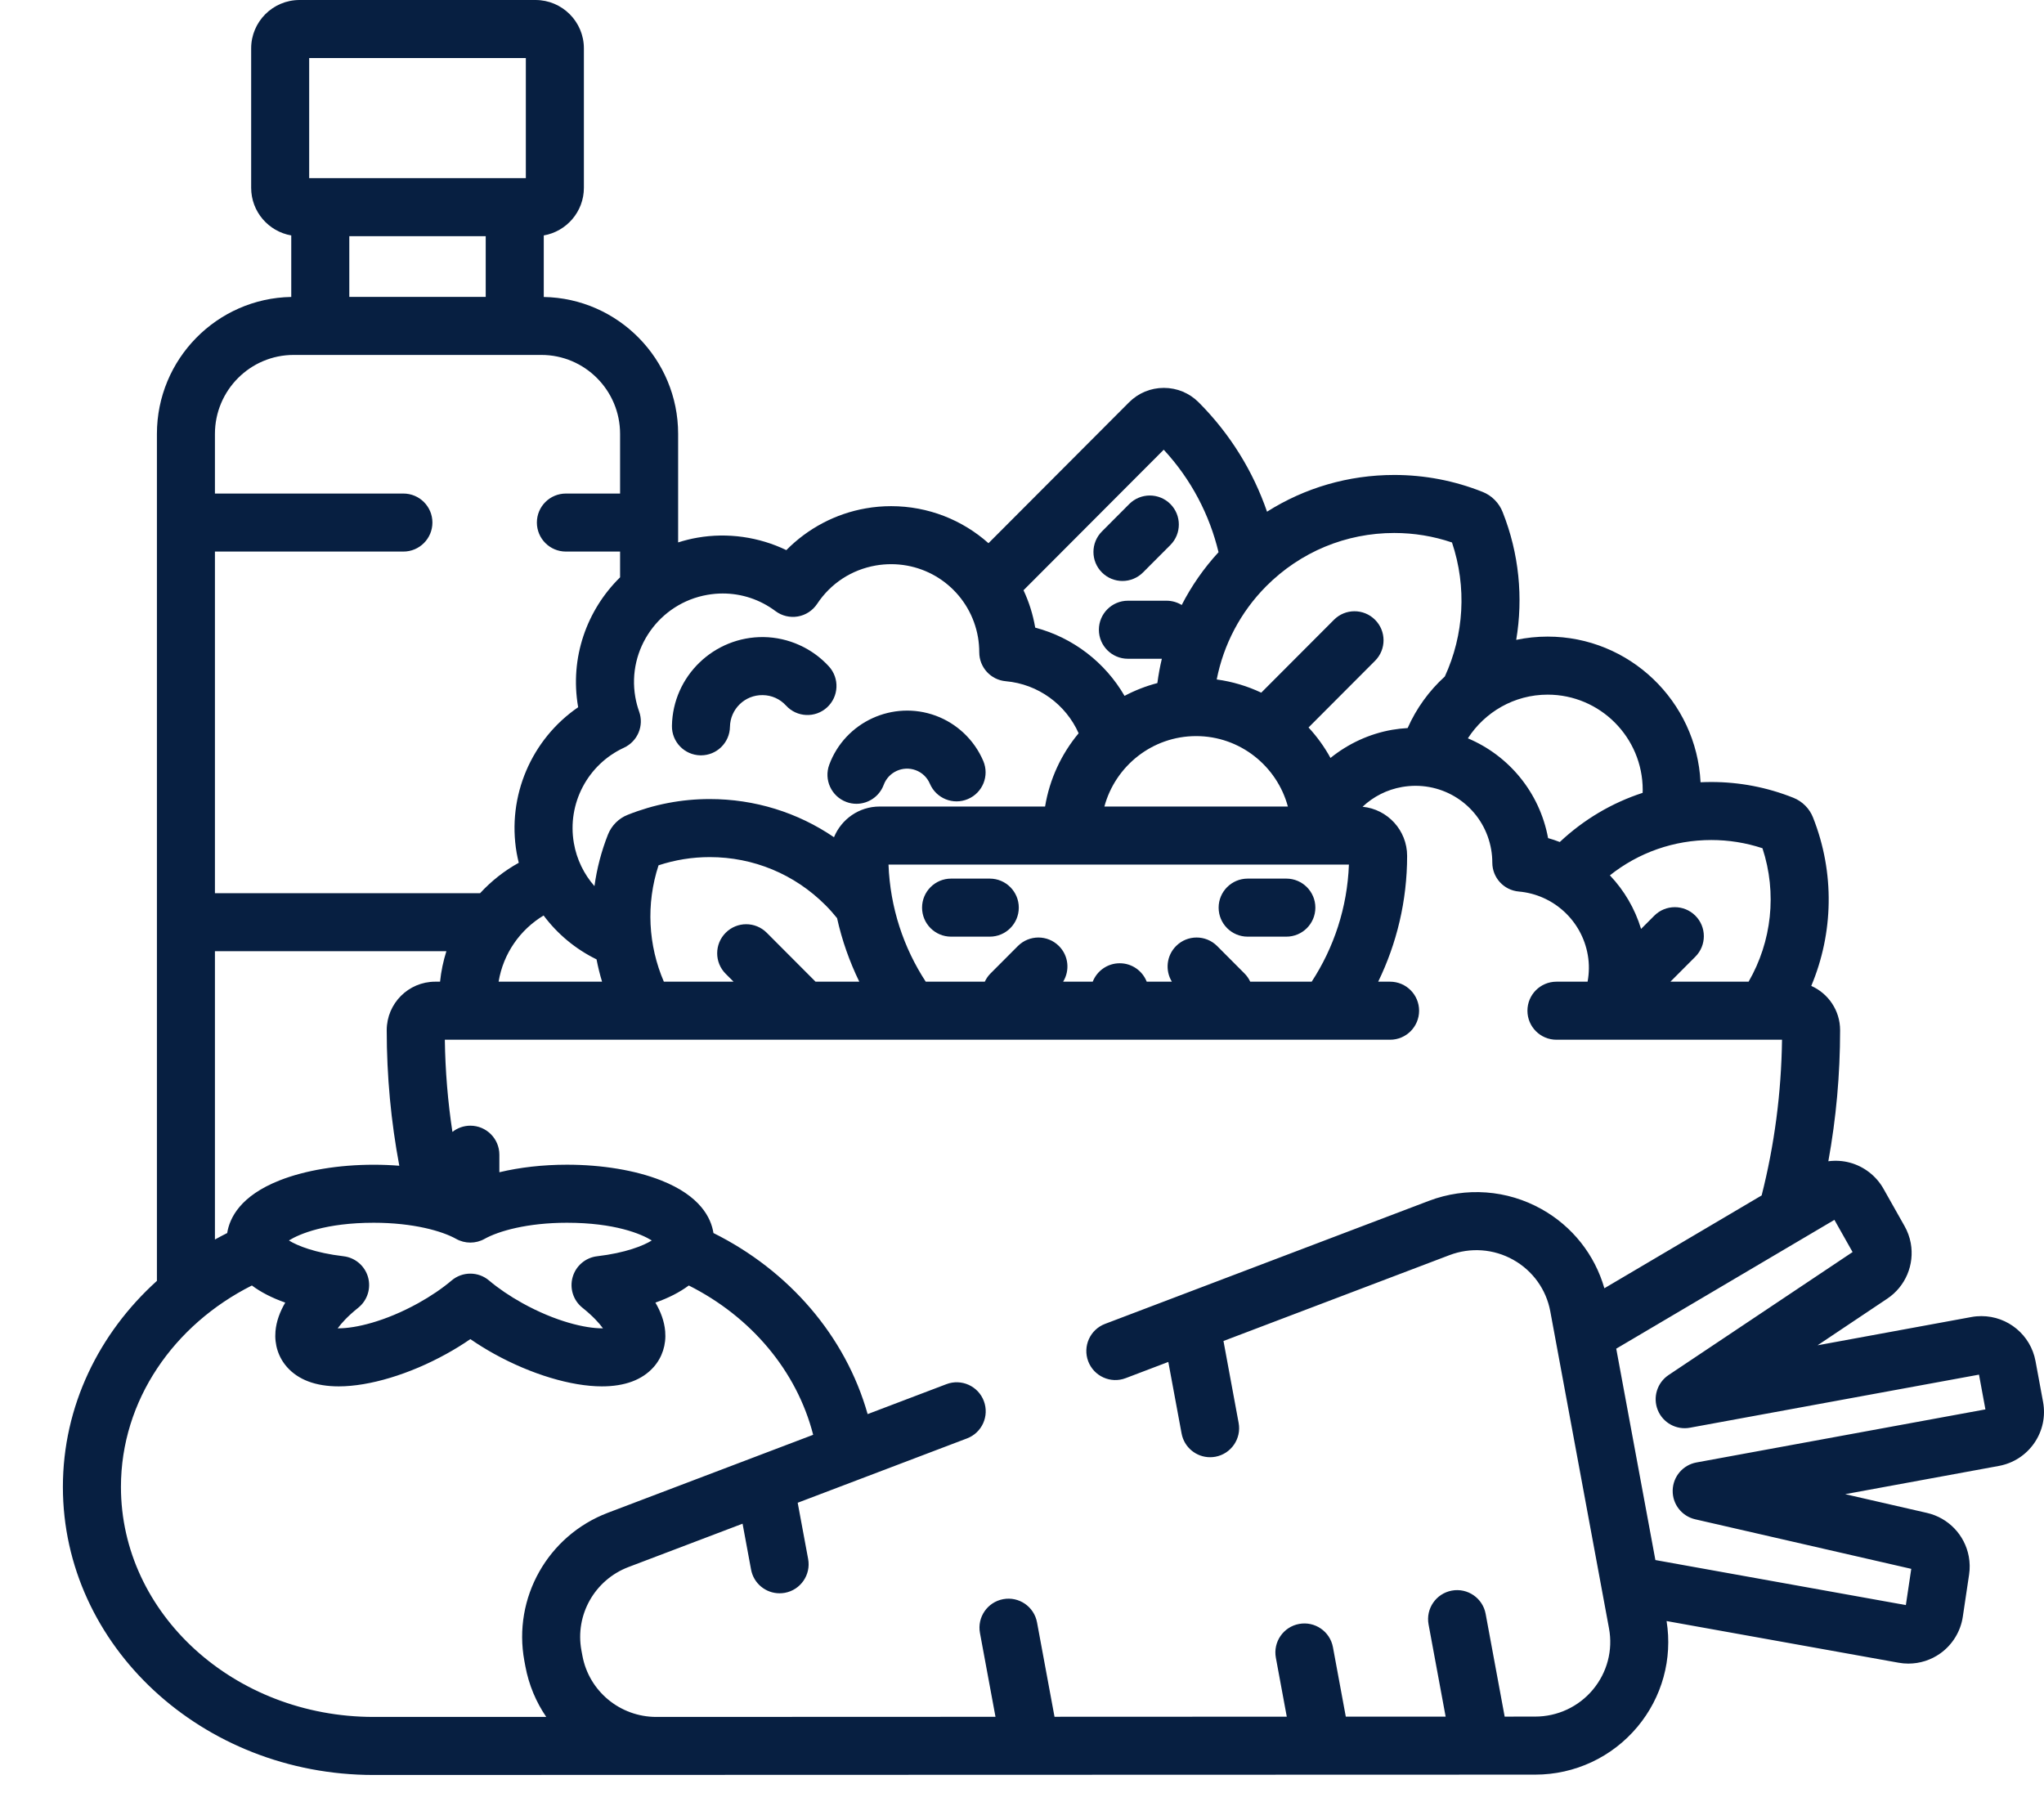
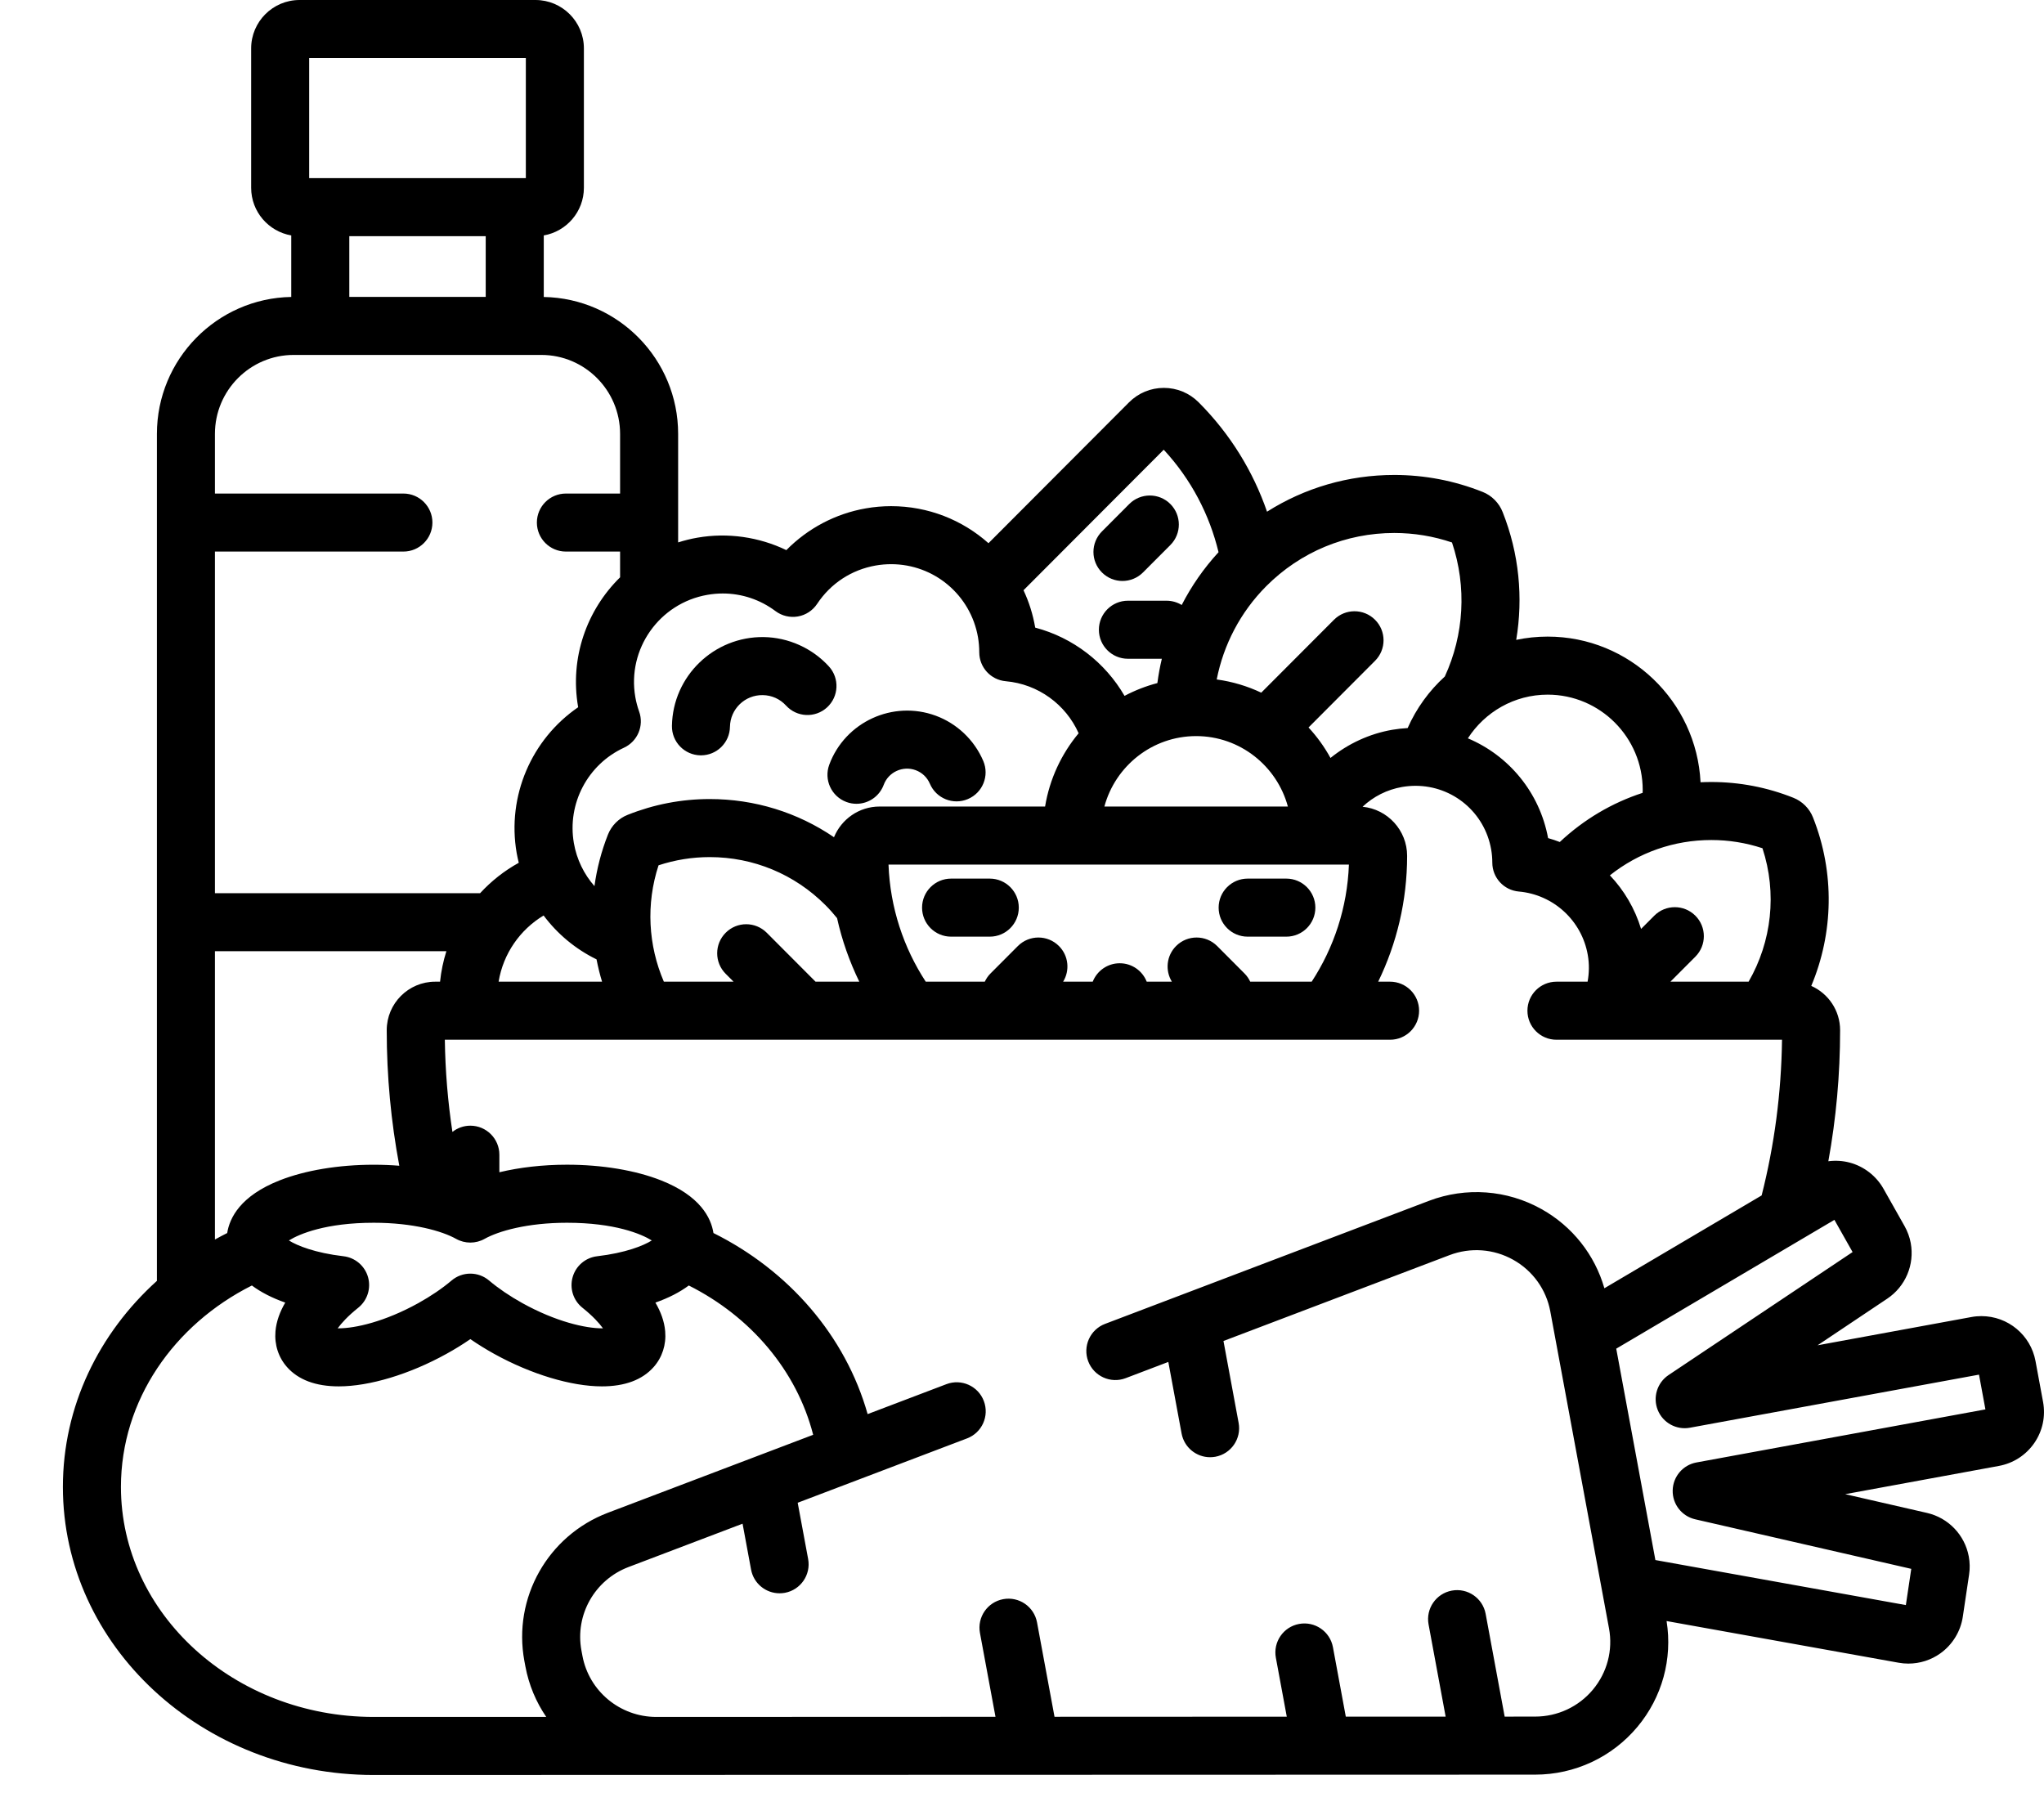
- <svg xmlns="http://www.w3.org/2000/svg" width="65" height="57" viewBox="0 0 65 57" fill="none">
-   <path d="M26.359 21.192C25.828 20.611 25.073 20.271 24.286 20.259C22.704 20.239 21.395 21.5 21.368 23.081C21.359 23.591 21.765 24.011 22.275 24.02C22.28 24.02 22.285 24.02 22.291 24.02C22.793 24.02 23.205 23.617 23.213 23.112C23.223 22.548 23.687 22.095 24.257 22.105C24.541 22.109 24.804 22.227 24.996 22.437C25.34 22.814 25.924 22.84 26.3 22.496C26.676 22.152 26.703 21.569 26.359 21.192Z" fill="#071F41" />
-   <path d="M31.269 24.2C30.986 23.535 30.435 23.01 29.758 22.76C28.395 22.258 26.876 22.956 26.371 24.317C26.194 24.795 26.438 25.326 26.915 25.503C27.021 25.543 27.13 25.561 27.236 25.561C27.611 25.561 27.963 25.331 28.102 24.959C28.253 24.55 28.71 24.341 29.119 24.492C29.324 24.568 29.484 24.721 29.57 24.922C29.77 25.391 30.312 25.61 30.78 25.41C31.25 25.211 31.468 24.669 31.269 24.2Z" fill="#071F41" />
-   <path d="M37.217 16.027C36.856 15.667 36.271 15.668 35.911 16.028L35.042 16.9C34.682 17.261 34.682 17.845 35.043 18.205C35.223 18.385 35.459 18.475 35.695 18.475C35.931 18.475 36.168 18.384 36.348 18.204L37.218 17.332C37.578 16.971 37.577 16.387 37.217 16.027Z" fill="#071F41" />
-   <path d="M31.475 27.94H30.245C29.735 27.94 29.322 28.354 29.322 28.863C29.322 29.373 29.735 29.786 30.245 29.786H31.475C31.985 29.786 32.398 29.373 32.398 28.863C32.398 28.354 31.985 27.94 31.475 27.94Z" fill="#071F41" />
-   <path d="M40.906 27.94H39.676C39.166 27.94 38.753 28.354 38.753 28.863C38.753 29.373 39.166 29.786 39.676 29.786H40.906C41.416 29.786 41.829 29.373 41.829 28.863C41.829 28.354 41.416 27.94 40.906 27.94Z" fill="#071F41" />
-   <path d="M64.97 44.58L64.73 43.283C64.577 42.454 63.853 41.853 63.009 41.853C62.903 41.853 62.796 41.862 62.691 41.882L57.799 42.781L60.014 41.299C60.595 40.911 60.889 40.217 60.762 39.528C60.727 39.34 60.661 39.159 60.565 38.989L59.895 37.802C59.665 37.394 59.273 37.091 58.821 36.971C58.6 36.912 58.368 36.899 58.142 36.928C58.389 35.567 58.516 34.176 58.516 32.76C58.516 32.132 58.138 31.591 57.599 31.352C58.304 29.675 58.352 27.755 57.655 25.997C57.599 25.854 57.515 25.726 57.406 25.617C57.298 25.51 57.172 25.426 57.029 25.369C56.194 25.036 55.316 24.868 54.42 24.868C54.306 24.868 54.192 24.871 54.078 24.876C53.95 22.3 51.818 20.244 49.216 20.244C48.873 20.244 48.539 20.28 48.216 20.348C48.441 19.007 48.309 17.604 47.786 16.287C47.73 16.142 47.646 16.012 47.531 15.896C47.421 15.785 47.292 15.7 47.148 15.643C46.249 15.285 45.303 15.104 44.338 15.104C42.884 15.104 41.493 15.512 40.292 16.272C39.854 15.001 39.13 13.809 38.12 12.796C37.824 12.499 37.43 12.335 37.011 12.335C36.592 12.335 36.198 12.499 35.902 12.796L31.434 17.274C30.607 16.537 29.519 16.096 28.338 16.096C28.07 16.096 27.799 16.119 27.534 16.166C26.571 16.333 25.685 16.804 25.006 17.494C24.135 17.074 23.138 16.931 22.179 17.098C21.968 17.134 21.764 17.186 21.565 17.249V13.798C21.565 11.421 19.655 9.485 17.292 9.444V7.487C18.015 7.361 18.568 6.731 18.568 5.973V1.538C18.568 0.69 17.878 0 17.029 0H9.525C8.677 0 7.987 0.69 7.987 1.538V5.973C7.987 6.731 8.539 7.361 9.262 7.487V9.443C6.899 9.484 4.99 11.421 4.99 13.798V40.732C3.147 42.396 2 44.718 2 47.285C2 52.336 6.433 56.445 11.882 56.445L48.818 56.434C50.079 56.434 51.265 55.879 52.071 54.914C52.857 53.974 53.191 52.753 52.998 51.55L60.376 52.875C60.478 52.894 60.583 52.903 60.686 52.903C61.054 52.903 61.407 52.79 61.705 52.577C62.089 52.303 62.349 51.878 62.418 51.413L62.618 50.072C62.647 49.88 62.643 49.686 62.608 49.497C62.481 48.811 61.959 48.267 61.278 48.111L58.678 47.515L63.565 46.617C64.026 46.532 64.426 46.273 64.692 45.888C64.956 45.504 65.055 45.039 64.97 44.58ZM54.42 26.713C54.976 26.713 55.522 26.801 56.047 26.974C56.517 28.404 56.341 29.945 55.606 31.218H53.12L53.913 30.423C54.273 30.062 54.273 29.478 53.912 29.118C53.551 28.758 52.966 28.759 52.607 29.119L52.187 29.54C51.99 28.892 51.647 28.312 51.195 27.836C52.111 27.109 53.235 26.713 54.42 26.713ZM49.216 22.09C50.883 22.09 52.239 23.449 52.239 25.121C52.239 25.152 52.237 25.183 52.236 25.213C51.263 25.53 50.367 26.058 49.602 26.776C49.48 26.73 49.357 26.687 49.23 26.652C48.96 25.194 47.977 24.025 46.679 23.479C47.218 22.644 48.153 22.09 49.216 22.09ZM44.338 16.949C44.965 16.949 45.581 17.05 46.174 17.251C46.651 18.669 46.554 20.193 45.946 21.513C45.446 21.968 45.041 22.525 44.764 23.152C44.599 23.162 44.434 23.18 44.271 23.208C43.548 23.334 42.874 23.648 42.31 24.103C42.117 23.751 41.882 23.426 41.612 23.134L43.728 21.013C44.088 20.652 44.087 20.067 43.726 19.708C43.365 19.348 42.781 19.348 42.421 19.709L40.108 22.027C39.668 21.819 39.192 21.675 38.692 21.607C38.908 20.506 39.443 19.468 40.269 18.639C41.357 17.549 42.802 16.949 44.338 16.949ZM37.266 31.218H36.466C36.332 30.875 35.999 30.632 35.608 30.632C35.217 30.632 34.884 30.875 34.749 31.218H33.808C34.027 30.862 33.983 30.391 33.674 30.083C33.313 29.723 32.729 29.724 32.369 30.084L31.499 30.956C31.421 31.034 31.361 31.123 31.317 31.218H29.439C28.735 30.139 28.306 28.865 28.255 27.494H42.896C42.845 28.865 42.416 30.139 41.712 31.218H39.758C39.714 31.123 39.653 31.034 39.575 30.956L38.706 30.084C38.345 29.724 37.761 29.723 37.401 30.083C37.092 30.391 37.048 30.862 37.266 31.218ZM35.12 25.648C35.468 24.359 36.644 23.408 38.038 23.408C39.431 23.408 40.607 24.359 40.955 25.648H35.12ZM37.007 14.301C37.885 15.249 38.465 16.376 38.75 17.56C38.279 18.072 37.888 18.637 37.579 19.239C37.439 19.154 37.274 19.103 37.098 19.103H35.868C35.359 19.103 34.945 19.517 34.945 20.026C34.945 20.536 35.359 20.949 35.868 20.949H36.947C36.886 21.204 36.839 21.462 36.805 21.722C36.439 21.818 36.089 21.955 35.761 22.129C35.146 21.068 34.127 20.277 32.921 19.959C32.92 19.957 32.92 19.954 32.919 19.952C32.847 19.534 32.721 19.138 32.548 18.77L37.007 14.301ZM20.325 22.628C20.271 22.477 20.23 22.321 20.203 22.166C19.938 20.64 20.967 19.182 22.495 18.916C22.657 18.888 22.82 18.873 22.982 18.873C23.59 18.873 24.171 19.067 24.662 19.434C24.865 19.586 25.122 19.647 25.372 19.604C25.622 19.561 25.843 19.416 25.984 19.205C26.417 18.551 27.08 18.118 27.85 17.983C28.012 17.955 28.176 17.941 28.338 17.941C29.705 17.941 30.867 18.919 31.101 20.267C31.127 20.422 31.141 20.583 31.141 20.746C31.142 21.223 31.508 21.622 31.984 21.663C33.015 21.754 33.894 22.403 34.301 23.318C33.756 23.972 33.378 24.771 33.234 25.648H27.971C27.317 25.648 26.756 26.052 26.521 26.624C25.364 25.835 23.999 25.41 22.569 25.41C21.673 25.41 20.795 25.579 19.96 25.912C19.818 25.968 19.691 26.052 19.583 26.16C19.474 26.269 19.39 26.398 19.334 26.538C19.122 27.074 18.98 27.625 18.904 28.179C18.573 27.802 18.34 27.334 18.249 26.809C18.032 25.557 18.687 24.31 19.843 23.777C20.277 23.576 20.486 23.078 20.325 22.628ZM23.076 30.966L23.328 31.218H21.111C20.614 30.064 20.538 28.75 20.942 27.517C21.468 27.344 22.014 27.256 22.569 27.256C23.959 27.256 25.268 27.799 26.252 28.786C26.383 28.917 26.505 29.055 26.619 29.197C26.776 29.905 27.016 30.581 27.326 31.218H25.935L24.383 29.662C24.022 29.301 23.438 29.3 23.078 29.661C22.717 30.021 22.716 30.605 23.076 30.966ZM19.146 31.218H15.856C16.003 30.324 16.54 29.562 17.287 29.113C17.729 29.705 18.305 30.183 18.97 30.508C19.017 30.747 19.074 30.985 19.146 31.218ZM9.832 1.846H16.722V5.665H9.832V1.846ZM15.446 7.511V9.442H11.108V7.511H15.446ZM6.835 17.54H12.828C13.338 17.54 13.751 17.127 13.751 16.617C13.751 16.108 13.338 15.695 12.828 15.695H6.835V13.798C6.835 12.413 7.958 11.287 9.338 11.287H17.216C18.596 11.287 19.719 12.413 19.719 13.798V15.695H17.996C17.486 15.695 17.073 16.108 17.073 16.617C17.073 17.127 17.486 17.54 17.996 17.54H19.719V18.359C18.662 19.396 18.113 20.916 18.384 22.48C18.384 22.483 18.385 22.486 18.386 22.49C16.905 23.505 16.116 25.311 16.43 27.124C16.449 27.23 16.472 27.334 16.497 27.437C16.036 27.691 15.622 28.019 15.267 28.404H6.835V17.54ZM6.835 30.249H14.195C14.097 30.56 14.028 30.884 13.994 31.218H13.839C12.989 31.218 12.298 31.91 12.298 32.76C12.298 34.225 12.434 35.664 12.698 37.071C12.433 37.05 12.161 37.039 11.885 37.039C10.769 37.039 9.705 37.216 8.891 37.537C7.645 38.029 7.301 38.728 7.225 39.211C7.093 39.277 6.964 39.346 6.835 39.417V30.249ZM18.521 41.586C18.853 41.852 19.057 42.078 19.174 42.241C19.163 42.241 19.152 42.241 19.14 42.241C18.618 42.241 17.679 42.031 16.612 41.44C16.215 41.22 15.849 40.971 15.553 40.721C15.209 40.429 14.704 40.429 14.36 40.721C14.065 40.971 13.699 41.22 13.302 41.44C12.235 42.031 11.296 42.241 10.774 42.241C10.762 42.241 10.75 42.241 10.739 42.241C10.857 42.078 11.06 41.852 11.393 41.586C11.683 41.353 11.805 40.969 11.703 40.611C11.6 40.253 11.293 39.992 10.923 39.949C10.023 39.843 9.453 39.614 9.187 39.447C9.521 39.239 10.365 38.884 11.885 38.884C13.144 38.884 14.064 39.149 14.505 39.397C14.786 39.554 15.128 39.554 15.409 39.397C15.85 39.149 16.77 38.884 18.029 38.884C19.549 38.884 20.393 39.239 20.727 39.447C20.461 39.614 19.891 39.843 18.991 39.949C18.621 39.992 18.313 40.253 18.211 40.611C18.108 40.969 18.23 41.354 18.521 41.586ZM16.675 52.818L16.707 52.989C16.817 53.582 17.048 54.126 17.371 54.599H11.882C7.451 54.599 3.846 51.318 3.846 47.285C3.846 44.529 5.53 42.125 8.01 40.879C8.295 41.092 8.65 41.275 9.071 41.423C8.904 41.708 8.788 42.015 8.76 42.335C8.724 42.761 8.854 43.164 9.127 43.473C9.488 43.88 10.042 44.087 10.774 44.087C11.749 44.087 13.028 43.701 14.196 43.054C14.465 42.906 14.719 42.749 14.957 42.584C15.195 42.748 15.449 42.906 15.718 43.055C16.886 43.701 18.165 44.087 19.14 44.087H19.14C19.872 44.087 20.425 43.88 20.786 43.473C21.059 43.165 21.19 42.761 21.153 42.335C21.126 42.015 21.009 41.708 20.842 41.423C21.264 41.275 21.619 41.091 21.904 40.879C23.871 41.867 25.336 43.584 25.859 45.627L19.332 48.106C17.421 48.832 16.304 50.814 16.675 52.818ZM50.655 53.731C50.2 54.276 49.53 54.588 48.818 54.588L47.849 54.589L47.244 51.321C47.151 50.82 46.67 50.489 46.168 50.582C45.667 50.675 45.336 51.156 45.429 51.657L45.972 54.589L42.797 54.59L42.388 52.381C42.295 51.88 41.813 51.549 41.312 51.642C40.811 51.734 40.48 52.216 40.573 52.717L40.92 54.591L33.534 54.594L32.978 51.593C32.885 51.092 32.404 50.761 31.902 50.854C31.401 50.947 31.07 51.428 31.163 51.929L31.657 54.595L20.872 54.599C20.872 54.599 20.872 54.599 20.872 54.599C19.718 54.599 18.73 53.781 18.521 52.653L18.489 52.482C18.281 51.355 18.911 50.241 19.987 49.832L23.614 48.454L23.884 49.912C23.966 50.357 24.354 50.667 24.79 50.667C24.846 50.667 24.903 50.662 24.96 50.652C25.461 50.559 25.792 50.077 25.699 49.576L25.367 47.788L30.751 45.742C31.228 45.562 31.467 45.029 31.286 44.552C31.105 44.075 30.572 43.836 30.096 44.017L27.591 44.969C26.888 42.48 25.082 40.402 22.688 39.211C22.613 38.728 22.268 38.029 21.023 37.537C20.208 37.215 19.145 37.038 18.029 37.038C17.261 37.038 16.527 37.123 15.88 37.278V36.72C15.88 36.211 15.467 35.797 14.957 35.797C14.742 35.797 14.544 35.872 14.387 35.995C14.241 35.033 14.16 34.055 14.146 33.064H44.205C44.715 33.064 45.128 32.651 45.128 32.141C45.128 31.631 44.715 31.218 44.205 31.218H43.827C44.415 30.008 44.747 28.651 44.747 27.217C44.747 26.402 44.124 25.732 43.33 25.655C43.676 25.33 44.107 25.11 44.588 25.026C44.729 25.002 44.872 24.989 45.013 24.989C46.205 24.989 47.217 25.841 47.42 27.016C47.444 27.151 47.456 27.292 47.456 27.433C47.457 27.911 47.822 28.309 48.298 28.351C49.401 28.448 50.303 29.277 50.492 30.368C50.543 30.658 50.536 30.944 50.486 31.218H49.496C48.986 31.218 48.573 31.631 48.573 32.141C48.573 32.651 48.986 33.064 49.496 33.064H56.669C56.646 34.757 56.428 36.41 56.021 38.015L51.02 40.967C50.714 39.902 50.003 38.999 49.023 38.451C47.925 37.836 46.619 37.74 45.441 38.187L35.141 42.1C34.664 42.281 34.425 42.815 34.606 43.291C34.787 43.767 35.321 44.007 35.796 43.826L37.153 43.31L37.575 45.585C37.657 46.03 38.045 46.34 38.481 46.34C38.537 46.34 38.593 46.335 38.65 46.325C39.151 46.232 39.482 45.75 39.389 45.249L38.907 42.644L46.096 39.913C46.763 39.66 47.501 39.714 48.122 40.062C48.742 40.409 49.171 41.007 49.3 41.702L51.167 51.782C51.296 52.477 51.109 53.187 50.655 53.731ZM53.947 46.507C53.517 46.586 53.201 46.957 53.192 47.395C53.182 47.832 53.481 48.216 53.908 48.314L60.779 49.89L60.607 51.042L52.642 49.61L51.397 42.888L58.335 38.792L58.913 39.816L53.061 43.727C52.697 43.971 52.554 44.436 52.718 44.842C52.883 45.247 53.31 45.481 53.74 45.402L62.933 43.714L63.137 44.819L53.947 46.507Z" fill="#071F41" />
+ <svg xmlns="http://www.w3.org/2000/svg" width="65" height="57" viewBox="0 0 65 57" fill="current">
+   <path d="M26.359 21.192C25.828 20.611 25.073 20.271 24.286 20.259C22.704 20.239 21.395 21.5 21.368 23.081C21.359 23.591 21.765 24.011 22.275 24.02C22.28 24.02 22.285 24.02 22.291 24.02C22.793 24.02 23.205 23.617 23.213 23.112C23.223 22.548 23.687 22.095 24.257 22.105C24.541 22.109 24.804 22.227 24.996 22.437C25.34 22.814 25.924 22.84 26.3 22.496C26.676 22.152 26.703 21.569 26.359 21.192Z" fill="currentColor" />
+   <path d="M31.269 24.2C30.986 23.535 30.435 23.01 29.758 22.76C28.395 22.258 26.876 22.956 26.371 24.317C26.194 24.795 26.438 25.326 26.915 25.503C27.021 25.543 27.13 25.561 27.236 25.561C27.611 25.561 27.963 25.331 28.102 24.959C28.253 24.55 28.71 24.341 29.119 24.492C29.324 24.568 29.484 24.721 29.57 24.922C29.77 25.391 30.312 25.61 30.78 25.41C31.25 25.211 31.468 24.669 31.269 24.2Z" fill="currentColor" />
+   <path d="M37.217 16.027C36.856 15.667 36.271 15.668 35.911 16.028L35.042 16.9C34.682 17.261 34.682 17.845 35.043 18.205C35.223 18.385 35.459 18.475 35.695 18.475C35.931 18.475 36.168 18.384 36.348 18.204L37.218 17.332C37.578 16.971 37.577 16.387 37.217 16.027Z" fill="currentColor" />
+   <path d="M31.475 27.94H30.245C29.735 27.94 29.322 28.354 29.322 28.863C29.322 29.373 29.735 29.786 30.245 29.786H31.475C31.985 29.786 32.398 29.373 32.398 28.863C32.398 28.354 31.985 27.94 31.475 27.94Z" fill="currentColor" />
+   <path d="M40.906 27.94H39.676C39.166 27.94 38.753 28.354 38.753 28.863C38.753 29.373 39.166 29.786 39.676 29.786H40.906C41.416 29.786 41.829 29.373 41.829 28.863C41.829 28.354 41.416 27.94 40.906 27.94Z" fill="currentColor" />
+   <path d="M64.97 44.58L64.73 43.283C64.577 42.454 63.853 41.853 63.009 41.853C62.903 41.853 62.796 41.862 62.691 41.882L57.799 42.781L60.014 41.299C60.595 40.911 60.889 40.217 60.762 39.528C60.727 39.34 60.661 39.159 60.565 38.989L59.895 37.802C59.665 37.394 59.273 37.091 58.821 36.971C58.6 36.912 58.368 36.899 58.142 36.928C58.389 35.567 58.516 34.176 58.516 32.76C58.516 32.132 58.138 31.591 57.599 31.352C58.304 29.675 58.352 27.755 57.655 25.997C57.599 25.854 57.515 25.726 57.406 25.617C57.298 25.51 57.172 25.426 57.029 25.369C56.194 25.036 55.316 24.868 54.42 24.868C54.306 24.868 54.192 24.871 54.078 24.876C53.95 22.3 51.818 20.244 49.216 20.244C48.873 20.244 48.539 20.28 48.216 20.348C48.441 19.007 48.309 17.604 47.786 16.287C47.73 16.142 47.646 16.012 47.531 15.896C47.421 15.785 47.292 15.7 47.148 15.643C46.249 15.285 45.303 15.104 44.338 15.104C42.884 15.104 41.493 15.512 40.292 16.272C39.854 15.001 39.13 13.809 38.12 12.796C37.824 12.499 37.43 12.335 37.011 12.335C36.592 12.335 36.198 12.499 35.902 12.796L31.434 17.274C30.607 16.537 29.519 16.096 28.338 16.096C28.07 16.096 27.799 16.119 27.534 16.166C26.571 16.333 25.685 16.804 25.006 17.494C24.135 17.074 23.138 16.931 22.179 17.098C21.968 17.134 21.764 17.186 21.565 17.249V13.798C21.565 11.421 19.655 9.485 17.292 9.444V7.487C18.015 7.361 18.568 6.731 18.568 5.973V1.538C18.568 0.69 17.878 0 17.029 0H9.525C8.677 0 7.987 0.69 7.987 1.538V5.973C7.987 6.731 8.539 7.361 9.262 7.487V9.443C6.899 9.484 4.99 11.421 4.99 13.798V40.732C3.147 42.396 2 44.718 2 47.285C2 52.336 6.433 56.445 11.882 56.445L48.818 56.434C50.079 56.434 51.265 55.879 52.071 54.914C52.857 53.974 53.191 52.753 52.998 51.55L60.376 52.875C60.478 52.894 60.583 52.903 60.686 52.903C61.054 52.903 61.407 52.79 61.705 52.577C62.089 52.303 62.349 51.878 62.418 51.413L62.618 50.072C62.647 49.88 62.643 49.686 62.608 49.497C62.481 48.811 61.959 48.267 61.278 48.111L58.678 47.515L63.565 46.617C64.026 46.532 64.426 46.273 64.692 45.888C64.956 45.504 65.055 45.039 64.97 44.58ZM54.42 26.713C54.976 26.713 55.522 26.801 56.047 26.974C56.517 28.404 56.341 29.945 55.606 31.218H53.12L53.913 30.423C54.273 30.062 54.273 29.478 53.912 29.118C53.551 28.758 52.966 28.759 52.607 29.119L52.187 29.54C51.99 28.892 51.647 28.312 51.195 27.836C52.111 27.109 53.235 26.713 54.42 26.713ZM49.216 22.09C50.883 22.09 52.239 23.449 52.239 25.121C52.239 25.152 52.237 25.183 52.236 25.213C51.263 25.53 50.367 26.058 49.602 26.776C49.48 26.73 49.357 26.687 49.23 26.652C48.96 25.194 47.977 24.025 46.679 23.479C47.218 22.644 48.153 22.09 49.216 22.09ZM44.338 16.949C44.965 16.949 45.581 17.05 46.174 17.251C46.651 18.669 46.554 20.193 45.946 21.513C45.446 21.968 45.041 22.525 44.764 23.152C44.599 23.162 44.434 23.18 44.271 23.208C43.548 23.334 42.874 23.648 42.31 24.103C42.117 23.751 41.882 23.426 41.612 23.134L43.728 21.013C44.088 20.652 44.087 20.067 43.726 19.708C43.365 19.348 42.781 19.348 42.421 19.709L40.108 22.027C39.668 21.819 39.192 21.675 38.692 21.607C38.908 20.506 39.443 19.468 40.269 18.639C41.357 17.549 42.802 16.949 44.338 16.949ZM37.266 31.218H36.466C36.332 30.875 35.999 30.632 35.608 30.632C35.217 30.632 34.884 30.875 34.749 31.218H33.808C34.027 30.862 33.983 30.391 33.674 30.083C33.313 29.723 32.729 29.724 32.369 30.084L31.499 30.956C31.421 31.034 31.361 31.123 31.317 31.218H29.439C28.735 30.139 28.306 28.865 28.255 27.494H42.896C42.845 28.865 42.416 30.139 41.712 31.218H39.758C39.714 31.123 39.653 31.034 39.575 30.956L38.706 30.084C38.345 29.724 37.761 29.723 37.401 30.083C37.092 30.391 37.048 30.862 37.266 31.218ZM35.12 25.648C35.468 24.359 36.644 23.408 38.038 23.408C39.431 23.408 40.607 24.359 40.955 25.648H35.12ZM37.007 14.301C37.885 15.249 38.465 16.376 38.75 17.56C38.279 18.072 37.888 18.637 37.579 19.239C37.439 19.154 37.274 19.103 37.098 19.103H35.868C35.359 19.103 34.945 19.517 34.945 20.026C34.945 20.536 35.359 20.949 35.868 20.949H36.947C36.886 21.204 36.839 21.462 36.805 21.722C36.439 21.818 36.089 21.955 35.761 22.129C35.146 21.068 34.127 20.277 32.921 19.959C32.92 19.957 32.92 19.954 32.919 19.952C32.847 19.534 32.721 19.138 32.548 18.77L37.007 14.301ZM20.325 22.628C20.271 22.477 20.23 22.321 20.203 22.166C19.938 20.64 20.967 19.182 22.495 18.916C22.657 18.888 22.82 18.873 22.982 18.873C23.59 18.873 24.171 19.067 24.662 19.434C24.865 19.586 25.122 19.647 25.372 19.604C25.622 19.561 25.843 19.416 25.984 19.205C26.417 18.551 27.08 18.118 27.85 17.983C28.012 17.955 28.176 17.941 28.338 17.941C29.705 17.941 30.867 18.919 31.101 20.267C31.127 20.422 31.141 20.583 31.141 20.746C31.142 21.223 31.508 21.622 31.984 21.663C33.015 21.754 33.894 22.403 34.301 23.318C33.756 23.972 33.378 24.771 33.234 25.648H27.971C27.317 25.648 26.756 26.052 26.521 26.624C25.364 25.835 23.999 25.41 22.569 25.41C21.673 25.41 20.795 25.579 19.96 25.912C19.818 25.968 19.691 26.052 19.583 26.16C19.474 26.269 19.39 26.398 19.334 26.538C19.122 27.074 18.98 27.625 18.904 28.179C18.573 27.802 18.34 27.334 18.249 26.809C18.032 25.557 18.687 24.31 19.843 23.777C20.277 23.576 20.486 23.078 20.325 22.628ZM23.076 30.966L23.328 31.218H21.111C20.614 30.064 20.538 28.75 20.942 27.517C21.468 27.344 22.014 27.256 22.569 27.256C23.959 27.256 25.268 27.799 26.252 28.786C26.383 28.917 26.505 29.055 26.619 29.197C26.776 29.905 27.016 30.581 27.326 31.218H25.935L24.383 29.662C24.022 29.301 23.438 29.3 23.078 29.661C22.717 30.021 22.716 30.605 23.076 30.966ZM19.146 31.218H15.856C16.003 30.324 16.54 29.562 17.287 29.113C17.729 29.705 18.305 30.183 18.97 30.508C19.017 30.747 19.074 30.985 19.146 31.218ZM9.832 1.846H16.722V5.665H9.832V1.846ZM15.446 7.511V9.442H11.108V7.511H15.446ZM6.835 17.54H12.828C13.338 17.54 13.751 17.127 13.751 16.617C13.751 16.108 13.338 15.695 12.828 15.695H6.835V13.798C6.835 12.413 7.958 11.287 9.338 11.287H17.216C18.596 11.287 19.719 12.413 19.719 13.798V15.695H17.996C17.486 15.695 17.073 16.108 17.073 16.617C17.073 17.127 17.486 17.54 17.996 17.54H19.719V18.359C18.662 19.396 18.113 20.916 18.384 22.48C18.384 22.483 18.385 22.486 18.386 22.49C16.905 23.505 16.116 25.311 16.43 27.124C16.449 27.23 16.472 27.334 16.497 27.437C16.036 27.691 15.622 28.019 15.267 28.404H6.835V17.54ZM6.835 30.249H14.195C14.097 30.56 14.028 30.884 13.994 31.218H13.839C12.989 31.218 12.298 31.91 12.298 32.76C12.298 34.225 12.434 35.664 12.698 37.071C12.433 37.05 12.161 37.039 11.885 37.039C10.769 37.039 9.705 37.216 8.891 37.537C7.645 38.029 7.301 38.728 7.225 39.211C7.093 39.277 6.964 39.346 6.835 39.417V30.249ZM18.521 41.586C18.853 41.852 19.057 42.078 19.174 42.241C19.163 42.241 19.152 42.241 19.14 42.241C18.618 42.241 17.679 42.031 16.612 41.44C16.215 41.22 15.849 40.971 15.553 40.721C15.209 40.429 14.704 40.429 14.36 40.721C14.065 40.971 13.699 41.22 13.302 41.44C12.235 42.031 11.296 42.241 10.774 42.241C10.762 42.241 10.75 42.241 10.739 42.241C10.857 42.078 11.06 41.852 11.393 41.586C11.683 41.353 11.805 40.969 11.703 40.611C11.6 40.253 11.293 39.992 10.923 39.949C10.023 39.843 9.453 39.614 9.187 39.447C9.521 39.239 10.365 38.884 11.885 38.884C13.144 38.884 14.064 39.149 14.505 39.397C14.786 39.554 15.128 39.554 15.409 39.397C15.85 39.149 16.77 38.884 18.029 38.884C19.549 38.884 20.393 39.239 20.727 39.447C20.461 39.614 19.891 39.843 18.991 39.949C18.621 39.992 18.313 40.253 18.211 40.611C18.108 40.969 18.23 41.354 18.521 41.586ZM16.675 52.818L16.707 52.989C16.817 53.582 17.048 54.126 17.371 54.599H11.882C7.451 54.599 3.846 51.318 3.846 47.285C3.846 44.529 5.53 42.125 8.01 40.879C8.295 41.092 8.65 41.275 9.071 41.423C8.904 41.708 8.788 42.015 8.76 42.335C8.724 42.761 8.854 43.164 9.127 43.473C9.488 43.88 10.042 44.087 10.774 44.087C11.749 44.087 13.028 43.701 14.196 43.054C14.465 42.906 14.719 42.749 14.957 42.584C15.195 42.748 15.449 42.906 15.718 43.055C16.886 43.701 18.165 44.087 19.14 44.087H19.14C19.872 44.087 20.425 43.88 20.786 43.473C21.059 43.165 21.19 42.761 21.153 42.335C21.126 42.015 21.009 41.708 20.842 41.423C21.264 41.275 21.619 41.091 21.904 40.879C23.871 41.867 25.336 43.584 25.859 45.627L19.332 48.106C17.421 48.832 16.304 50.814 16.675 52.818ZM50.655 53.731C50.2 54.276 49.53 54.588 48.818 54.588L47.849 54.589L47.244 51.321C47.151 50.82 46.67 50.489 46.168 50.582C45.667 50.675 45.336 51.156 45.429 51.657L45.972 54.589L42.797 54.59L42.388 52.381C42.295 51.88 41.813 51.549 41.312 51.642C40.811 51.734 40.48 52.216 40.573 52.717L40.92 54.591L33.534 54.594L32.978 51.593C32.885 51.092 32.404 50.761 31.902 50.854C31.401 50.947 31.07 51.428 31.163 51.929L31.657 54.595L20.872 54.599C20.872 54.599 20.872 54.599 20.872 54.599C19.718 54.599 18.73 53.781 18.521 52.653L18.489 52.482C18.281 51.355 18.911 50.241 19.987 49.832L23.614 48.454L23.884 49.912C23.966 50.357 24.354 50.667 24.79 50.667C24.846 50.667 24.903 50.662 24.96 50.652C25.461 50.559 25.792 50.077 25.699 49.576L25.367 47.788L30.751 45.742C31.228 45.562 31.467 45.029 31.286 44.552C31.105 44.075 30.572 43.836 30.096 44.017L27.591 44.969C26.888 42.48 25.082 40.402 22.688 39.211C22.613 38.728 22.268 38.029 21.023 37.537C20.208 37.215 19.145 37.038 18.029 37.038C17.261 37.038 16.527 37.123 15.88 37.278V36.72C15.88 36.211 15.467 35.797 14.957 35.797C14.742 35.797 14.544 35.872 14.387 35.995C14.241 35.033 14.16 34.055 14.146 33.064H44.205C44.715 33.064 45.128 32.651 45.128 32.141C45.128 31.631 44.715 31.218 44.205 31.218H43.827C44.415 30.008 44.747 28.651 44.747 27.217C44.747 26.402 44.124 25.732 43.33 25.655C43.676 25.33 44.107 25.11 44.588 25.026C44.729 25.002 44.872 24.989 45.013 24.989C46.205 24.989 47.217 25.841 47.42 27.016C47.444 27.151 47.456 27.292 47.456 27.433C47.457 27.911 47.822 28.309 48.298 28.351C49.401 28.448 50.303 29.277 50.492 30.368C50.543 30.658 50.536 30.944 50.486 31.218H49.496C48.986 31.218 48.573 31.631 48.573 32.141C48.573 32.651 48.986 33.064 49.496 33.064H56.669C56.646 34.757 56.428 36.41 56.021 38.015L51.02 40.967C50.714 39.902 50.003 38.999 49.023 38.451C47.925 37.836 46.619 37.74 45.441 38.187L35.141 42.1C34.664 42.281 34.425 42.815 34.606 43.291C34.787 43.767 35.321 44.007 35.796 43.826L37.153 43.31L37.575 45.585C37.657 46.03 38.045 46.34 38.481 46.34C38.537 46.34 38.593 46.335 38.65 46.325C39.151 46.232 39.482 45.75 39.389 45.249L38.907 42.644L46.096 39.913C46.763 39.66 47.501 39.714 48.122 40.062C48.742 40.409 49.171 41.007 49.3 41.702L51.167 51.782C51.296 52.477 51.109 53.187 50.655 53.731ZM53.947 46.507C53.517 46.586 53.201 46.957 53.192 47.395C53.182 47.832 53.481 48.216 53.908 48.314L60.779 49.89L60.607 51.042L52.642 49.61L51.397 42.888L58.335 38.792L58.913 39.816L53.061 43.727C52.697 43.971 52.554 44.436 52.718 44.842C52.883 45.247 53.31 45.481 53.74 45.402L62.933 43.714L63.137 44.819L53.947 46.507Z" fill="currentColor" />
</svg>
